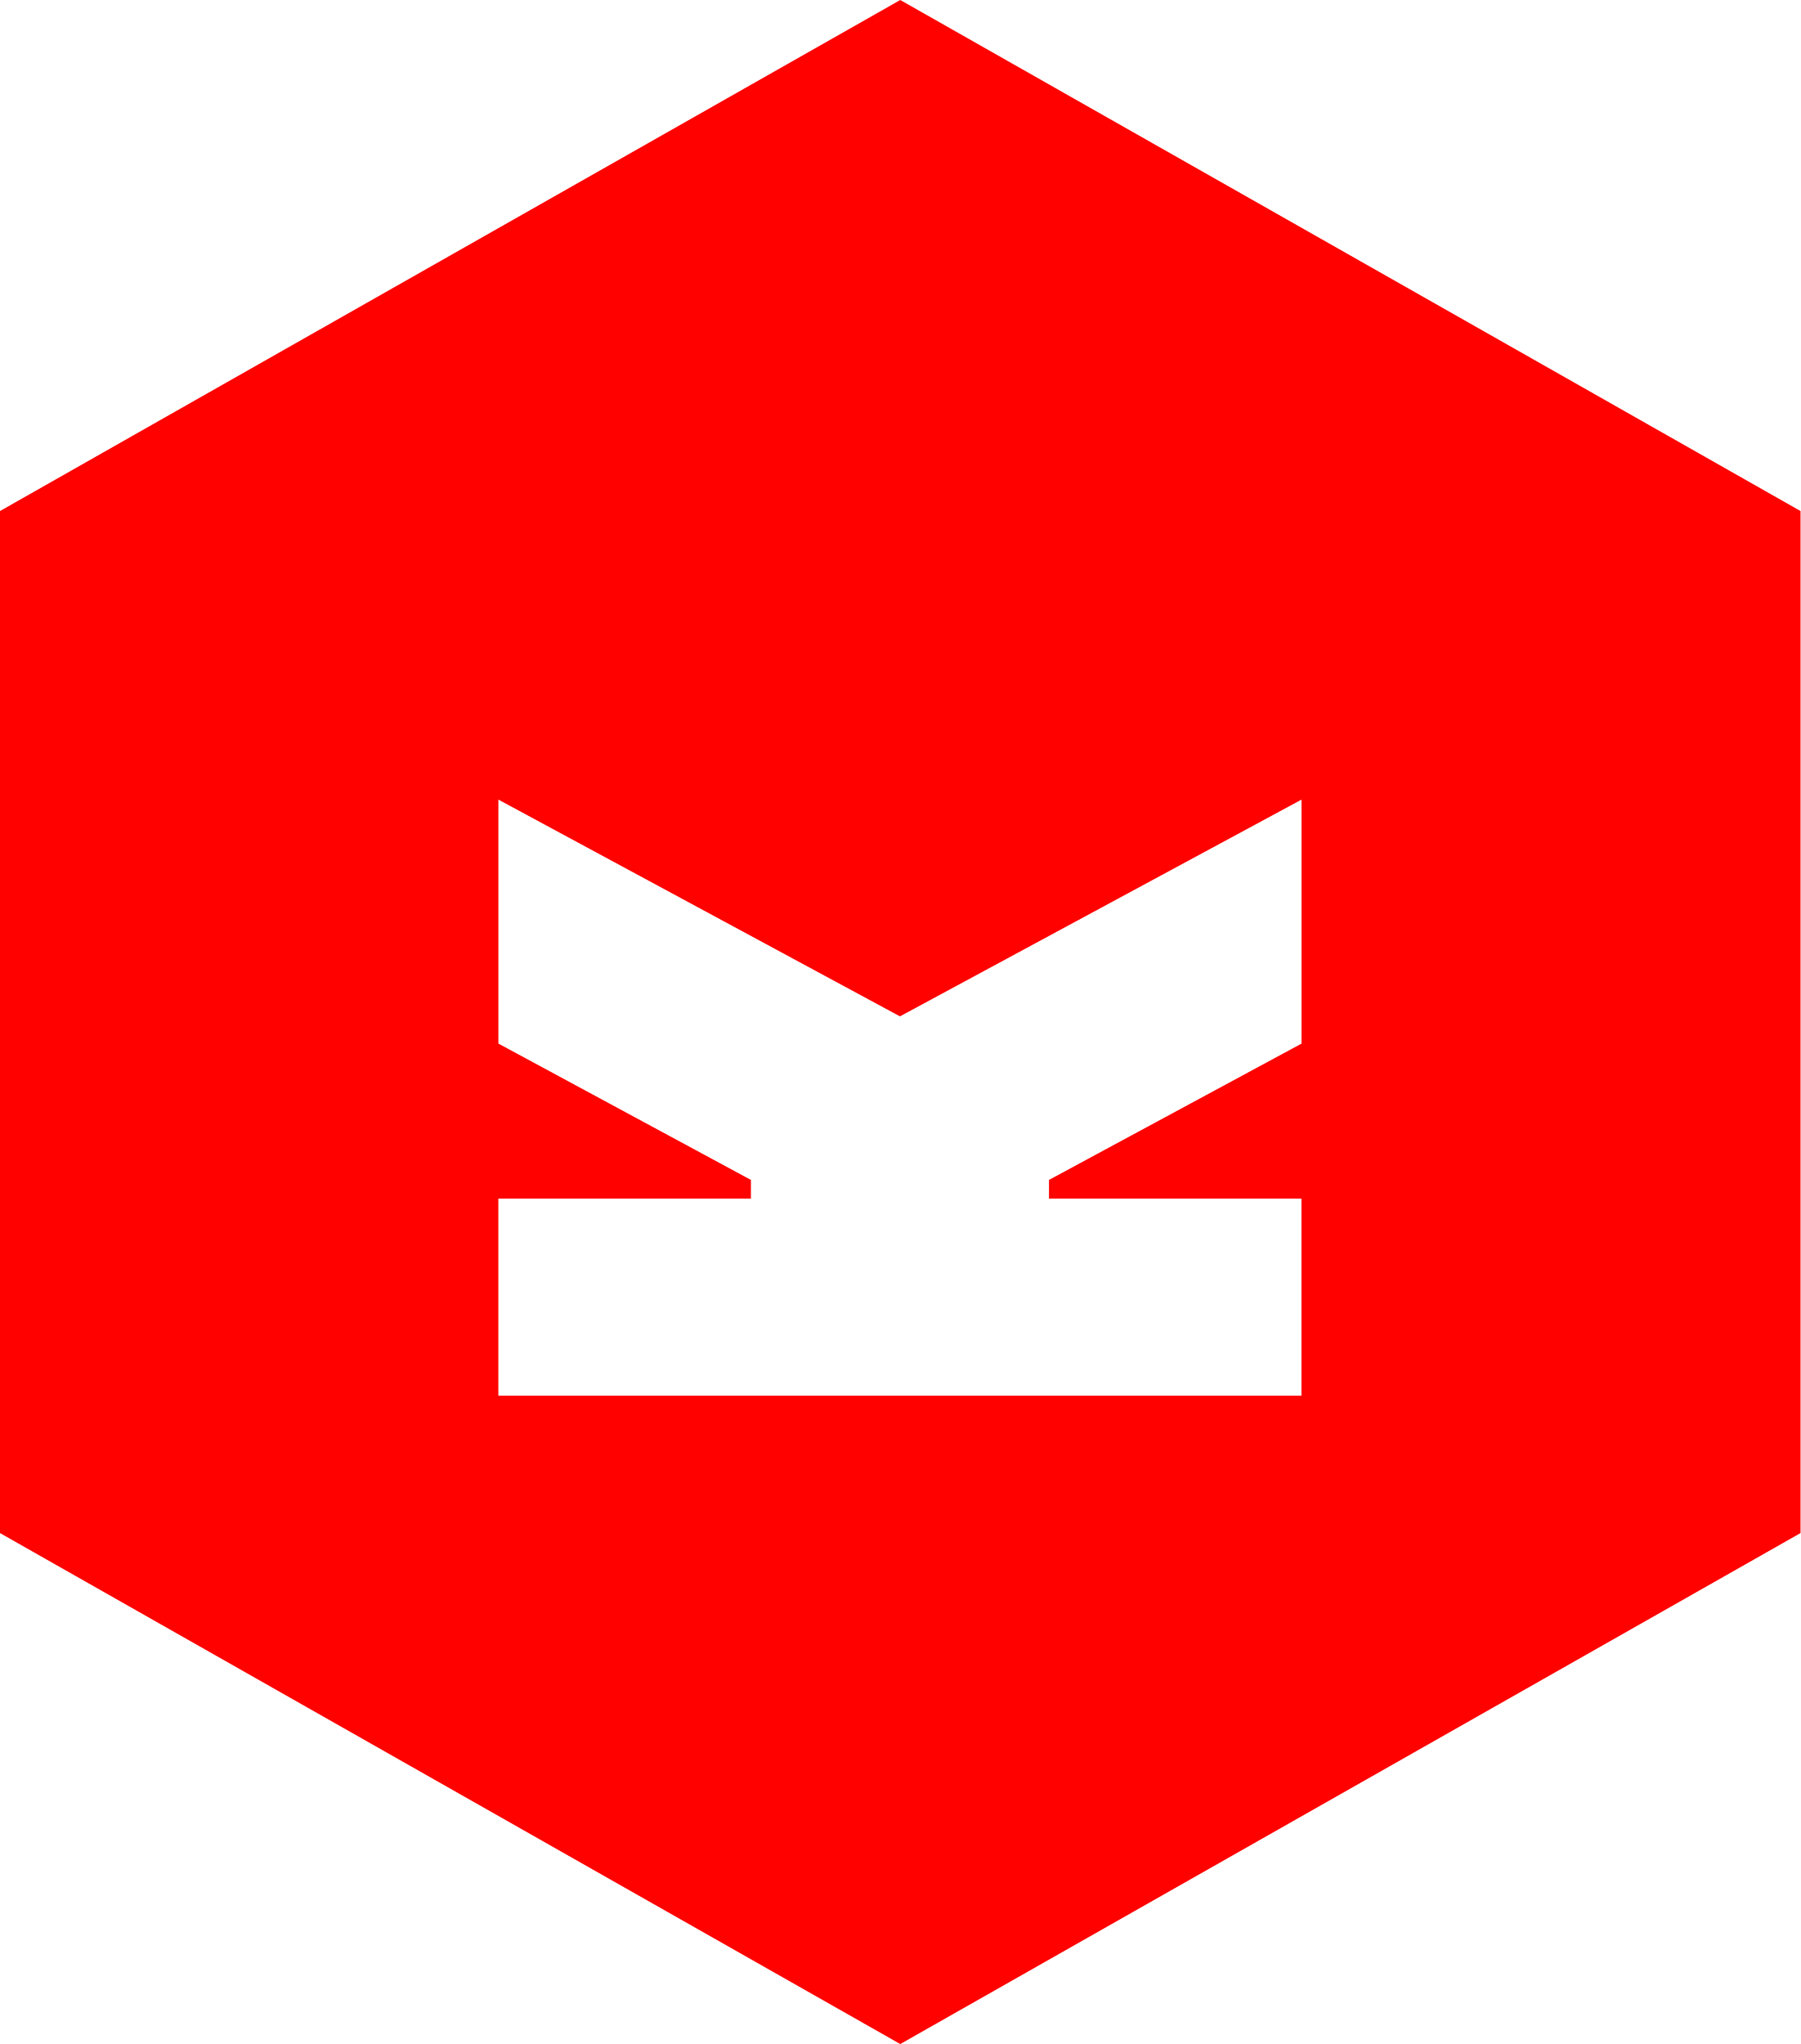
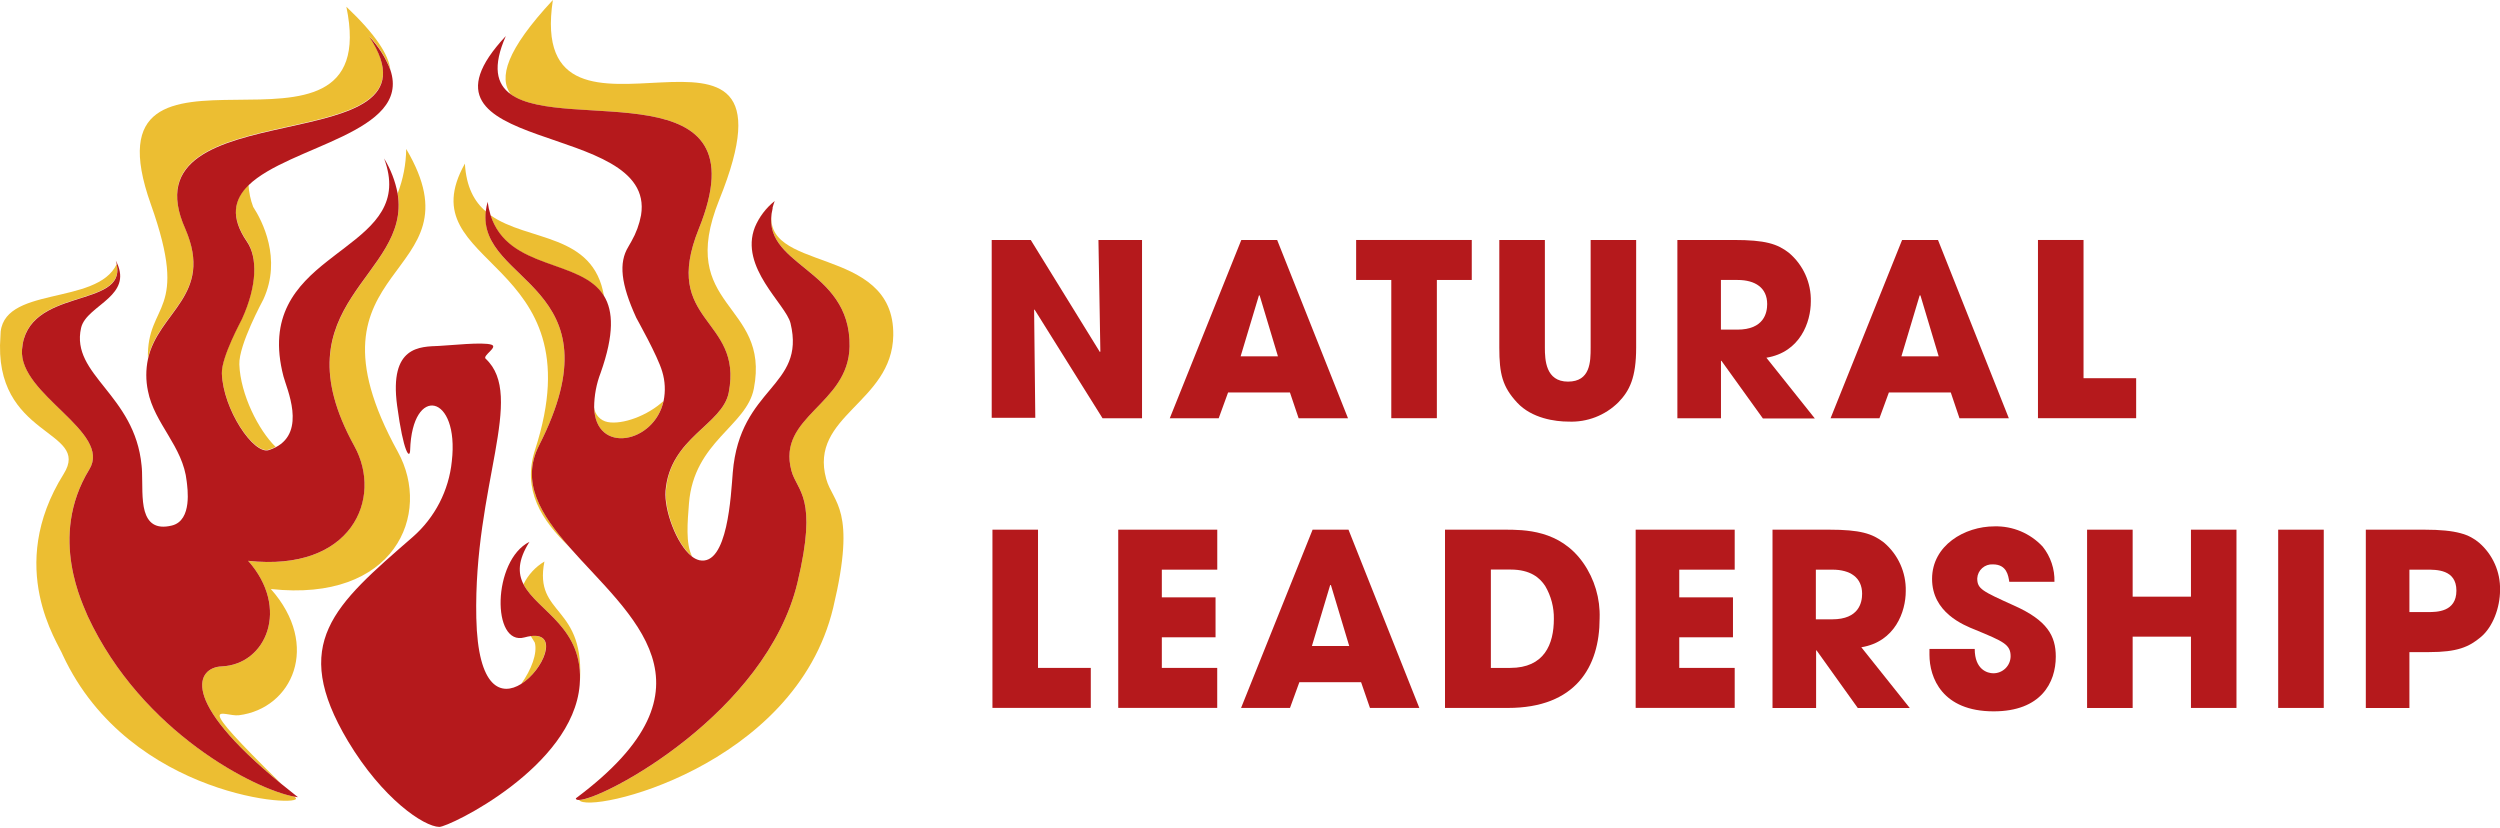
- <svg xmlns="http://www.w3.org/2000/svg" version="1.0" id="Layer_1" x="0px" y="0px" width="35px" height="39.729px" viewBox="0 0 35 39.729" enable-background="new 0 0 35 39.729" xml:space="preserve">
-   <path fill="#FF0200" d="M17.5,0L0,9.933v19.865l17.5,9.932L35,29.798V9.933L17.5,0z M25.301,20.284l-4.91,2.65v0.363h4.908v3.83  H9.687v-3.83h4.91v-0.363l-4.909-2.65v-4.742l7.806,4.213l7.806-4.213V20.284z" />
+ <svg xmlns="http://www.w3.org/2000/svg" id="Ebene_1" data-name="Ebene 1" viewBox="0 0 506.4 167.55">
+   <defs>
+     <style>.cls-1{fill:#ecbe32;}.cls-2{fill:#b5191c;}</style>
+   </defs>
+   <path class="cls-1" d="M135.71,83.12c-3.22,3-8.32,4.85-11.32,4.28a3.4,3.4,0,0,1-2.75-3C121.87,94.06,133.85,91.74,135.71,83.12Z" transform="translate(-1.3 -1.91)" />
+   <path class="cls-1" d="M158.26,42.64c-0.17.46-.3,0.9-0.42,1.33A13.36,13.36,0,0,1,158.26,42.64Z" transform="translate(-1.3 -1.91)" />
+   <path class="cls-1" d="M142.85,48.25c-7.72,19.11,9,18,6.06,33.17-1.28,6.6-11.9,9.08-12.73,19.94-0.3,3.91,2.24,10.84,5.3,13.24-1.32-2.58-.91-7-0.62-10.74,1-12.53,11.67-15.62,13.14-23.24,3.4-17.53-15.9-16.21-7-38.26C166.15-5,107.51,39.87,113.29,1.91c-9.5,10.21-11,15.76-8.53,19.11C115.69,28.84,156,15.77,142.85,48.25Z" transform="translate(-1.3 -1.91)" />
+   <path class="cls-1" d="M158.26,42.64a12.44,12.44,0,0,0-4,5.27A13.78,13.78,0,0,1,158.26,42.64Z" transform="translate(-1.3 -1.91)" />
+   <path class="cls-1" d="M182.24,69.86c0.32-18.74-27.64-12.37-24.44-25.72-2.89,11.77,15.86,11.78,15.59,27.95-0.2,11.84-14.82,14.07-11.78,25.17,1.18,4.3,5.42,5.14,1.23,22.64-6.32,26.42-39.22,43.93-44.23,44.06,1.74,3,43.73-6.61,51.46-38.94,4.83-20.19-.06-21.16-1.42-26.12C165.14,86.09,182,83.52,182.24,69.86Z" transform="translate(-1.3 -1.91)" />
+   <path class="cls-1" d="M123.65,61.92c-2.13-12.9-15.39-11-23-16.42C104.21,56.81,119,54.3,123.65,61.92Z" transform="translate(-1.3 -1.91)" />
+   <path class="cls-1" d="M110.49,92.14C127.17,59.33,98,59.44,99.74,44.76c-2.37-2-4-5-4.27-9.71-11.93,21.28,27,18.62,14.22,57.94-2.66,8.17,1.28,14.28,7,19.78C110.86,106.14,106.72,99.57,110.49,92.14Z" transform="translate(-1.3 -1.91)" />
+   <path class="cls-1" d="M38.85,48.23c-13-28.84,54.37-12.95,37.22-39A20.35,20.35,0,0,1,80.37,16C80,13,77.44,8.94,71.46,3.28c7.92,38-54.23-1.08-39.61,40,8,22.46-.86,19.68-0.59,31.24C33.35,65,44.62,61.69,38.85,48.23Z" transform="translate(-1.3 -1.91)" />
+   <path class="cls-1" d="M51.31,50.77c2.13,3.1,2.14,8.77-1,15.66-0.12.26-4.19,7.72-4.08,11C46.46,84.74,52.68,94,55.75,93a9,9,0,0,0,1.38-.57C53.67,89.06,50,81.81,49.78,75.73c-0.13-4,4.74-12.89,4.88-13.2,3.76-8.23-.26-15.93-2.08-18.72a14.93,14.93,0,0,1-.94-4.47C48.7,42.21,47.89,45.78,51.31,50.77Z" transform="translate(-1.3 -1.91)" />
+   <path class="cls-1" d="M73.08,92.28c5.83,10.58-.56,25.54-21.52,23.24,8.5,9.56,3.71,21-5.4,21.39-4.75.19-9.1,6.43,12.16,23.81-18.75-18.42-11.75-13.54-8.62-13.93,10.82-1.37,16.62-14.14,6.46-25.57,25.07,2.75,32.7-15.13,25.73-27.78C60.34,54.34,99.42,58.91,83.58,32.08a25.77,25.77,0,0,1-1.73,9C84.67,57.93,57.11,63.31,73.08,92.28Z" transform="translate(-1.3 -1.91)" />
+   <path class="cls-1" d="M19.08,126.74c-0.75-2-8.13-16,.31-29.75,4.68-7.64-14.31-15.1-13.63-24.32C6.69,59.85,26.91,64.5,24.95,55.39,20.94,64,1.29,59.6,1.39,70-0.2,90.71,19.88,88.83,14.2,97.91c-11.89,19-1.05,34.33-.16,36.73,13.59,29.12,49.25,30.94,47.13,28.87l-0.24-.24C53.11,161.84,30.08,150.32,19.08,126.74Z" transform="translate(-1.3 -1.91)" />
+   <path class="cls-1" d="M108.82,130.76c0.25,0.43.52,0.87,0.81,1.32,0.57,2.14-.69,5.5-2.78,8.39C111.29,137.7,114.56,130,108.82,130.76Z" transform="translate(-1.3 -1.91)" />
+   <path class="cls-1" d="M118.72,140.71c1.36-16.56-9.37-13.79-7.14-25.06a11,11,0,0,0-4.24,4.61C110.13,125.71,119.68,129,118.72,140.71Z" transform="translate(-1.3 -1.91)" />
+   <path class="cls-2" d="M162.84,119.9c4.19-17.5-.06-18.34-1.23-22.64-3-11.1,11.58-13.32,11.78-25.17,0.27-16.16-18.48-16.18-15.59-27.95,0-.06,0-0.12,0-0.18,0.11-.43.25-0.87,0.42-1.33a13.78,13.78,0,0,0-4,5.27c-3.22,8.18,6.29,15.64,7.21,19.49,3.13,13-10.27,12.79-11.7,30.23-0.37,4.46-1,19-6.77,17.77a3.93,3.93,0,0,1-1.55-.8c-3.06-2.4-5.6-9.34-5.3-13.24C137,90.5,147.63,88,148.91,81.42c2.95-15.2-13.79-14.05-6.06-33.17C156,15.77,115.69,28.84,104.76,21c-2.89-2.07-3.73-5.59-1-11.79C81.1,33.44,134.34,26,131.15,45.5a16.89,16.89,0,0,1-1.94,5.28c-0.2.37-.42,0.75-0.65,1.14-1.95,3.21-1.53,7.46,1.62,14.35,0.12,0.26,4.34,7.72,5.26,10.91a12.08,12.08,0,0,1,.28,5.94c-1.86,8.61-13.83,10.94-14.07,1.3a19.69,19.69,0,0,1,1.32-7c2.77-7.83,2.54-12.5.69-15.55-4.64-7.62-19.44-5.11-23-16.42a16,16,0,0,1-.58-2.66,12.66,12.66,0,0,0-.38,1.91C98,59.44,127.17,59.33,110.49,92.14c-3.77,7.43.36,14,6.18,20.63,12.21,13.92,31.83,28.07,1.27,50.85,0,0.24.24,0.34,0.66,0.33C123.62,163.83,156.52,146.32,162.84,119.9Z" transform="translate(-1.3 -1.91)" />
+   <path class="cls-2" d="M58.32,160.72C37.06,143.34,41.41,137.1,46.16,136.9c9.11-.37,13.9-11.83,5.4-21.39,21,2.3,27.36-12.66,21.52-23.24-16-29,11.59-34.35,8.76-51.18A21.18,21.18,0,0,0,79.1,34c3.33,8.92-1.85,13.42-7.93,18.07-1.16.89-2.35,1.78-3.52,2.71-6.35,5-12.12,11.14-8.93,23.37,0.65,2.49,4.67,11.13-1.58,14.36a9,9,0,0,1-1.38.57c-3.08,1-9.3-8.29-9.52-15.55-0.1-3.33,4-10.78,4.08-11,3.14-6.89,3.13-12.56,1-15.66-3.43-5-2.61-8.56.33-11.44,8.21-8,33-10.6,28.73-23.34a20.35,20.35,0,0,0-4.3-6.77c17.14,26.06-50.21,10.16-37.22,39,5.77,13.45-5.5,16.72-7.59,26.33a15.7,15.7,0,0,0,0,6.46c1.28,6.6,7.11,11.22,7.85,18.32,0.13,1.22,1.21,7.89-3,8.93-3.37.83-4.85-.65-5.5-2.89s-0.45-5.66-.55-7.93c0-.45-0.05-0.89-0.09-1.33-1.37-14.44-14.4-18.31-12.26-27.86,0.54-2.43,3.45-4.05,5.59-6.07,1.87-1.76,3.15-3.82,1.73-7-0.08-.19-0.17-0.38-0.28-0.58a7.66,7.66,0,0,1,.19.75c2,9.1-18.25,4.45-19.19,17.28C5.08,81.89,24.07,89.36,19.39,97c-8.44,13.77-1.06,27.74-.31,29.75,11,23.58,34,35.1,41.85,36.53l0.73,0.11C60.48,162.46,59.38,161.58,58.32,160.72Z" transform="translate(-1.3 -1.91)" />
+   <path class="cls-2" d="M107.34,120.26c-1.15-2.25-1.16-4.86,1.21-8.6-7.55,3.77-7.69,21.22-1,19.36a9.22,9.22,0,0,1,1.3-.27c5.74-.73,2.47,6.94-2,9.71-3.93,2.45-8.76,1.06-9.07-13.4-0.57-26.76,10.07-44.9,1.89-52.49-0.68-.63,2.6-2.36,1.18-2.84-1.75-.59-8.36.15-10.64,0.25-3.75.17-10.1-.07-8.47,12.09,1.3,9.68,2.58,10.95,2.64,9,0.41-13.35,10-11.29,8.44,2.28a23.51,23.51,0,0,1-7.9,15.32c-16,13.92-25,21.47-13.12,41.39,7,11.66,15.35,17.29,18.49,17.35,2,0,27.06-12.08,28.43-28.75C119.68,129,110.13,125.71,107.34,120.26Z" transform="translate(-1.3 -1.91)" />
+   <path class="cls-2" d="M202.09,50.52h8l14,22.69,0.1-.1-0.39-22.59h8.83V86.63h-8l-13.76-22-0.1,0,0.24,21.91h-8.83V50.52Z" transform="translate(-1.3 -1.91)" />
+   <path class="cls-2" d="M250.06,81.41l-1.9,5.22h-9.91l14.49-36.11H260l14.35,36.11h-10l-1.76-5.22H250.06Zm2.54-7.32h7.56l-3.71-12.35h-0.14Z" transform="translate(-1.3 -1.91)" />
+   <path class="cls-2" d="M283.15,58.62H276v-8.1h23.42v8.1h-7.07v28h-9.23v-28Z" transform="translate(-1.3 -1.91)" />
+   <path class="cls-2" d="M314.23,50.52V72.33c0,2.44.15,6.88,4.68,6.88s4.59-4,4.59-6.88V50.52h9.22V72.33c0,6.05-1.32,8.73-3.61,11.08a13.5,13.5,0,0,1-10.1,3.9c-2.64,0-7.42-.63-10.4-3.85S305,77.65,305,72.33V50.52h9.22Z" transform="translate(-1.3 -1.91)" />
+   <path class="cls-2" d="M341.11,50.52h11.42c6.34,0,8.78.78,11.12,2.59A12.5,12.5,0,0,1,368.1,63c0,4.15-2.15,10.25-9,11.37l9.81,12.3H358.39L350,75h-0.1V86.63h-8.83V50.52Zm8.83,18.16h3.27c5.42,0,6.05-3.42,6.05-5.18,0-3.27-2.39-4.88-6-4.88h-3.37V68.68Z" transform="translate(-1.3 -1.91)" />
+   <path class="cls-2" d="M383.91,81.41L382,86.63H372.1l14.49-36.11h7.27l14.35,36.11h-10l-1.76-5.22H383.91Zm2.54-7.32H394L390.3,61.74h-0.15Z" transform="translate(-1.3 -1.91)" />
+   <path class="cls-2" d="M414.11,50.52h9.23v28H434v8.1H414.11V50.52Z" transform="translate(-1.3 -1.91)" />
+   <path class="cls-2" d="M202.33,109.2h9.23v28h10.69v8.1H202.33V109.2Z" transform="translate(-1.3 -1.91)" />
+   <path class="cls-2" d="M227.81,109.2h20.06v8.1H236.64v5.61h10.88V131H236.64v6.2h11.22v8.1H227.81V109.2Z" transform="translate(-1.3 -1.91)" />
+   <path class="cls-2" d="M264.5,140.09l-1.9,5.22h-9.91l14.49-36.11h7.27l14.35,36.11h-10L277,140.09H264.5Zm2.54-7.32h7.56l-3.71-12.35h-0.15Z" transform="translate(-1.3 -1.91)" />
+   <path class="cls-2" d="M294,109.2h12c4.05,0,11.27,0,16,6.73a18.47,18.47,0,0,1,3.32,11.23c0,9.86-4.88,18.15-18.59,18.15H294V109.2Zm9.22,28h4c6.88,0,8.83-4.78,8.83-9.91a12.72,12.72,0,0,0-1.76-6.69c-1.07-1.61-2.93-3.32-7-3.32h-4v19.91Z" transform="translate(-1.3 -1.91)" />
+   <path class="cls-2" d="M332.62,109.2h20.06v8.1H341.45v5.61h10.88V131H341.45v6.2h11.23v8.1H332.62V109.2Z" transform="translate(-1.3 -1.91)" />
+   <path class="cls-2" d="M360.34,109.2h11.42c6.35,0,8.78.78,11.13,2.59a12.51,12.51,0,0,1,4.44,9.86c0,4.15-2.15,10.25-9,11.37l9.81,12.3H377.61l-8.34-11.66h-0.1v11.66h-8.83V109.2Zm8.83,18.16h3.27c5.42,0,6.05-3.42,6.05-5.18,0-3.27-2.39-4.88-6-4.88h-3.37v10.06Z" transform="translate(-1.3 -1.91)" />
+   <path class="cls-2" d="M408.3,119.74c-0.2-1.22-.49-3.51-3.32-3.51a3,3,0,0,0-3.17,2.83c0,2.15,1,2.59,7.47,5.52,6.73,3,8.44,6.15,8.44,10.34,0,5.27-3,11.08-12.59,11.08-10.44,0-13-6.83-13-11.47v-1.17h9.17c0,4.2,2.59,4.93,3.76,4.93a3.48,3.48,0,0,0,3.51-3.46c0-2.39-1.51-3-7.08-5.32-2.54-1-8.83-3.56-8.83-10.34s6.59-10.64,12.64-10.64a12.87,12.87,0,0,1,9.76,4.1,10.91,10.91,0,0,1,2.39,7.13H408.3Z" transform="translate(-1.3 -1.91)" />
+   <path class="cls-2" d="M424.06,109.2h9.23v13.57H445.1V109.2h9.22v36.11H445.1V130.87H433.29v14.45h-9.23V109.2Z" transform="translate(-1.3 -1.91)" />
+   <path class="cls-2" d="M462.81,109.2H472v36.11h-9.23V109.2Z" transform="translate(-1.3 -1.91)" />
+   <path class="cls-2" d="M480.52,109.2h11.81c6.69,0,9.17,1,11.13,2.64a12.28,12.28,0,0,1,4.25,9.57c0,3.66-1.51,7.51-3.81,9.47C501.41,133,499,134,493.35,134h-4v11.32h-8.83V109.2Zm8.83,16.69h3.76c1.76,0,5.76,0,5.76-4.34s-4.1-4.25-6.1-4.25h-3.42v8.59Z" transform="translate(-1.3 -1.91)" />
</svg>
